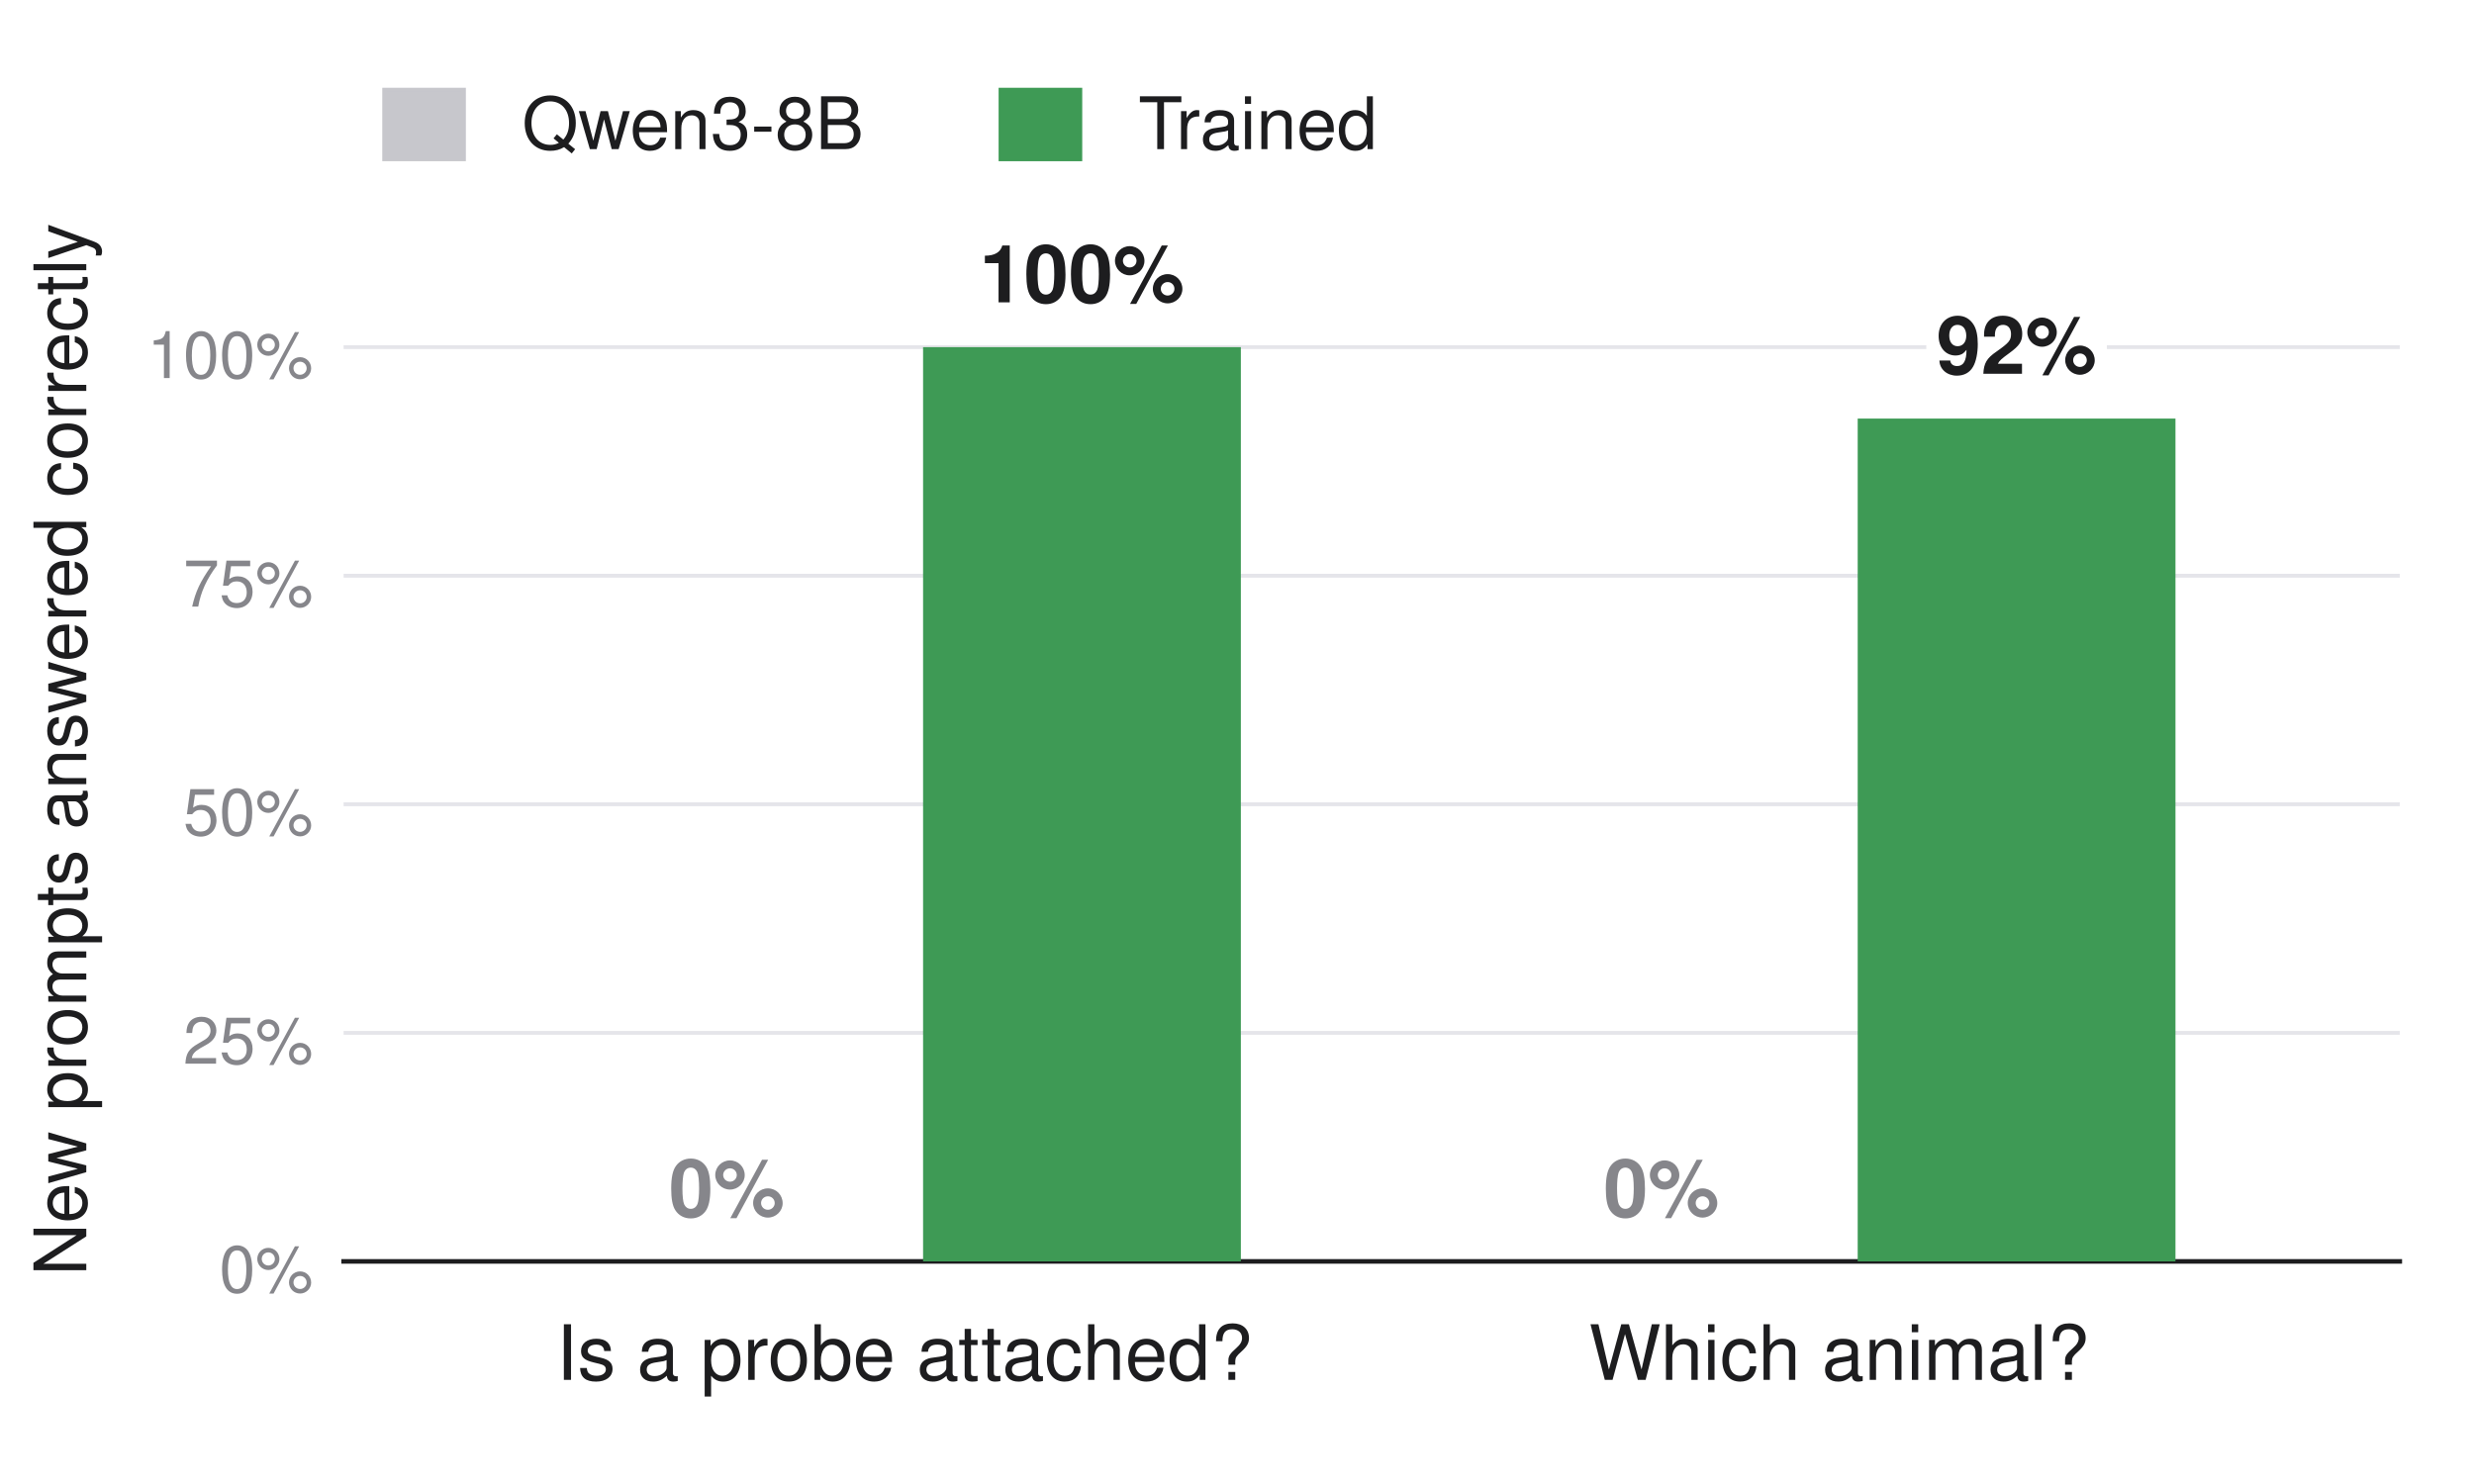
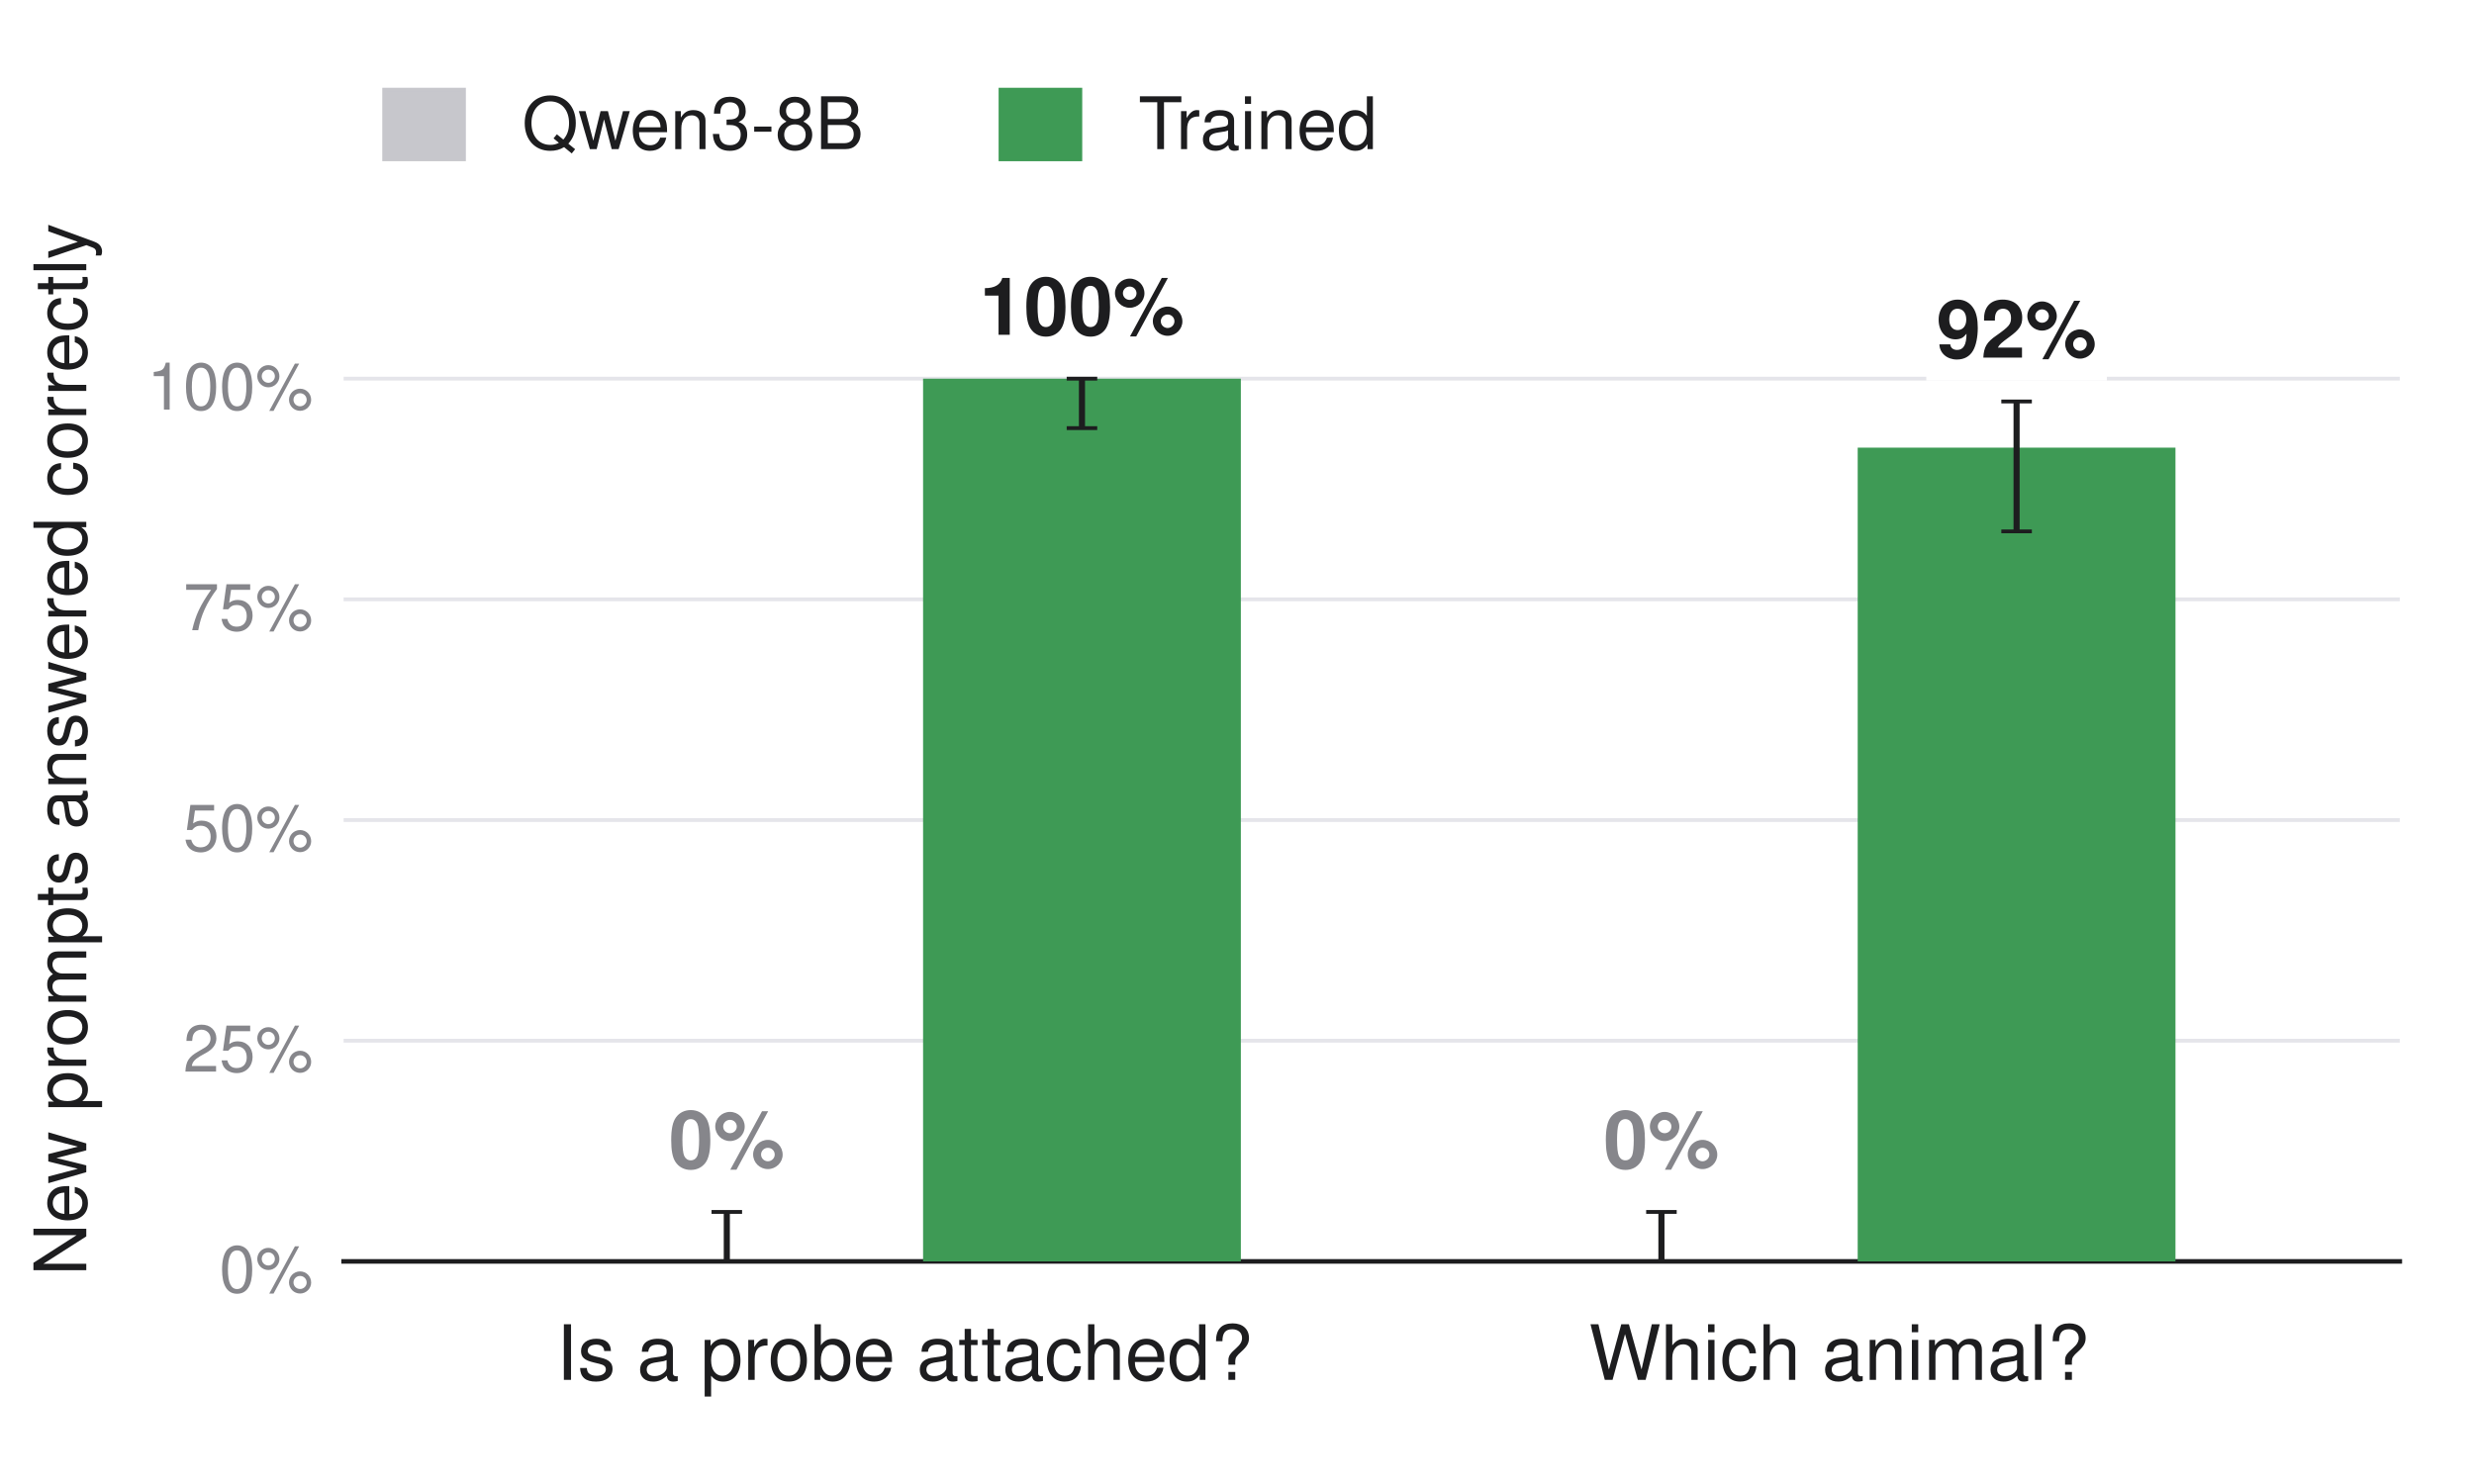
- <svg xmlns="http://www.w3.org/2000/svg" width="648pt" height="388.8pt" viewBox="0 0 648 388.8" version="1.1">
+ <svg xmlns="http://www.w3.org/2000/svg" xmlns:xlink="http://www.w3.org/1999/xlink" width="648pt" height="388.8pt" viewBox="0 0 648 388.8" version="1.1">
  <defs>
    <style type="text/css">*{stroke-linejoin: round; stroke-linecap: butt}</style>
  </defs>
  <g id="figure_1">
    <g id="patch_1">
      <path d="M 0 388.8  L 648 388.8  L 648 0  L 0 0  z " style="fill: #ffffff" />
    </g>
    <g id="axes_1">
      <g id="patch_2">
        <path d="M 90 330.48  L 628.56 330.48  L 628.56 62.208  L 90 62.208  z " style="fill: #ffffff" />
      </g>
      <g id="matplotlib.axis_1">
        <g id="xtick_1">
          <g id="line2d_1" />
          <g id="text_1">
            <text style="font-size: 20px; font-family: 'Helvetica Neue', 'Helvetica', 'Arial', 'DejaVu Sans'; text-anchor: middle; fill: #1d1d1f" x="236.88" y="361.52" transform="rotate(-0 236.88 361.52)">Is a probe attached?</text>
          </g>
        </g>
        <g id="xtick_2">
          <g id="line2d_2" />
          <g id="text_2">
            <text style="font-size: 20px; font-family: 'Helvetica Neue', 'Helvetica', 'Arial', 'DejaVu Sans'; text-anchor: middle; fill: #1d1d1f" x="481.68" y="361.52" transform="rotate(-0 481.68 361.52)">Which animal?</text>
          </g>
        </g>
      </g>
      <g id="matplotlib.axis_2">
        <g id="ytick_1">
          <g id="line2d_3">
-             <path d="M 90 330.48  L 628.56 330.48  " clip-path="url(#pb10c52a10c)" style="fill: none; stroke: #e5e5ea; stroke-linecap: square" />
+             <path d="M 90 330.48  L 628.56 330.48  " clip-path="url(#pfe5a35ebe7)" style="fill: none; stroke: #e5e5ea; stroke-linecap: square" />
          </g>
          <g id="line2d_4" />
          <g id="text_3">
            <text style="font-size: 17px; font-family: 'Helvetica Neue', 'Helvetica', 'Arial', 'DejaVu Sans'; text-anchor: end; fill: #86868b" x="82" y="338.572" transform="rotate(-0 82 338.572)">0%</text>
          </g>
        </g>
        <g id="ytick_2">
          <g id="line2d_5">
-             <path d="M 90 270.598  L 628.56 270.598  " clip-path="url(#pb10c52a10c)" style="fill: none; stroke: #e5e5ea; stroke-linecap: square" />
+             <path d="M 90 272.663  L 628.56 272.663  " clip-path="url(#pfe5a35ebe7)" style="fill: none; stroke: #e5e5ea; stroke-linecap: square" />
          </g>
          <g id="line2d_6" />
          <g id="text_4">
-             <text style="font-size: 17px; font-family: 'Helvetica Neue', 'Helvetica', 'Arial', 'DejaVu Sans'; text-anchor: end; fill: #86868b" x="82" y="278.69" transform="rotate(-0 82 278.6899)">25%</text>
+             <text style="font-size: 17px; font-family: 'Helvetica Neue', 'Helvetica', 'Arial', 'DejaVu Sans'; text-anchor: end; fill: #86868b" x="82" y="280.755" transform="rotate(-0 82 280.7548)">25%</text>
          </g>
        </g>
        <g id="ytick_3">
          <g id="line2d_7">
-             <path d="M 90 210.716  L 628.56 210.716  " clip-path="url(#pb10c52a10c)" style="fill: none; stroke: #e5e5ea; stroke-linecap: square" />
+             <path d="M 90 214.846  L 628.56 214.846  " clip-path="url(#pfe5a35ebe7)" style="fill: none; stroke: #e5e5ea; stroke-linecap: square" />
          </g>
          <g id="line2d_8" />
          <g id="text_5">
-             <text style="font-size: 17px; font-family: 'Helvetica Neue', 'Helvetica', 'Arial', 'DejaVu Sans'; text-anchor: end; fill: #86868b" x="82" y="218.808" transform="rotate(-0 82 218.8077)">50%</text>
+             <text style="font-size: 17px; font-family: 'Helvetica Neue', 'Helvetica', 'Arial', 'DejaVu Sans'; text-anchor: end; fill: #86868b" x="82" y="222.938" transform="rotate(-0 82 222.9375)">50%</text>
          </g>
        </g>
        <g id="ytick_4">
          <g id="line2d_9">
-             <path d="M 90 150.834  L 628.56 150.834  " clip-path="url(#pb10c52a10c)" style="fill: none; stroke: #e5e5ea; stroke-linecap: square" />
+             <path d="M 90 157.028  L 628.56 157.028  " clip-path="url(#pfe5a35ebe7)" style="fill: none; stroke: #e5e5ea; stroke-linecap: square" />
          </g>
          <g id="line2d_10" />
          <g id="text_6">
-             <text style="font-size: 17px; font-family: 'Helvetica Neue', 'Helvetica', 'Arial', 'DejaVu Sans'; text-anchor: end; fill: #86868b" x="82" y="158.926" transform="rotate(-0 82 158.9256)">75%</text>
+             <text style="font-size: 17px; font-family: 'Helvetica Neue', 'Helvetica', 'Arial', 'DejaVu Sans'; text-anchor: end; fill: #86868b" x="82" y="165.12" transform="rotate(-0 82 165.1203)">75%</text>
          </g>
        </g>
        <g id="ytick_5">
          <g id="line2d_11">
-             <path d="M 90 90.951  L 628.56 90.951  " clip-path="url(#pb10c52a10c)" style="fill: none; stroke: #e5e5ea; stroke-linecap: square" />
+             <path d="M 90 99.211  L 628.56 99.211  " clip-path="url(#pfe5a35ebe7)" style="fill: none; stroke: #e5e5ea; stroke-linecap: square" />
          </g>
          <g id="line2d_12" />
          <g id="text_7">
-             <text style="font-size: 17px; font-family: 'Helvetica Neue', 'Helvetica', 'Arial', 'DejaVu Sans'; text-anchor: end; fill: #86868b" x="82" y="99.043" transform="rotate(-0 82 99.04343)">100%</text>
+             <text style="font-size: 17px; font-family: 'Helvetica Neue', 'Helvetica', 'Arial', 'DejaVu Sans'; text-anchor: end; fill: #86868b" x="82" y="107.303" transform="rotate(-0 82 107.303)">100%</text>
          </g>
        </g>
        <g id="text_8">
          <text style="font-size: 19px; font-family: 'Helvetica Neue', 'Helvetica', 'Arial', 'DejaVu Sans'; text-anchor: middle; fill: #1d1d1f" x="22.6" y="196.344" transform="rotate(-90 22.60019 196.344)">New prompts answered correctly</text>
        </g>
      </g>
      <g id="patch_3">
        <path d="M 90 330.48  L 628.56 330.48  " style="fill: none; stroke: #1d1d1f; stroke-width: 1.2; stroke-linejoin: miter; stroke-linecap: square" />
      </g>
      <g id="patch_4">
-         <path d="M 148.752 330.48  L 231.984 330.48  L 231.984 330.48  L 148.752 330.48  z " clip-path="url(#pb10c52a10c)" style="fill: #c7c7cc" />
+         <path d="M 148.752 330.48  L 231.984 330.48  L 231.984 330.48  L 148.752 330.48  z " clip-path="url(#pfe5a35ebe7)" style="fill: #c7c7cc" />
      </g>
      <g id="patch_5">
-         <path d="M 241.776 330.48  L 325.008 330.48  L 325.008 90.951  L 241.776 90.951  z " clip-path="url(#pb10c52a10c)" style="fill: #3e9a55" />
+         <path d="M 241.776 330.48  L 325.008 330.48  L 325.008 99.211  L 241.776 99.211  z " clip-path="url(#pfe5a35ebe7)" style="fill: #3e9a55" />
      </g>
      <g id="patch_6">
-         <path d="M 393.552 330.48  L 476.784 330.48  L 476.784 330.48  L 393.552 330.48  z " clip-path="url(#pb10c52a10c)" style="fill: #c7c7cc" />
+         <path d="M 393.552 330.48  L 476.784 330.48  L 476.784 330.48  L 393.552 330.48  z " clip-path="url(#pfe5a35ebe7)" style="fill: #c7c7cc" />
      </g>
      <g id="patch_7">
-         <path d="M 486.576 330.48  L 569.808 330.48  L 569.808 109.665  L 486.576 109.665  z " clip-path="url(#pb10c52a10c)" style="fill: #3e9a55" />
+         <path d="M 486.576 330.48  L 569.808 330.48  L 569.808 117.279  L 486.576 117.279  z " clip-path="url(#pfe5a35ebe7)" style="fill: #3e9a55" />
+       </g>
+       <g id="LineCollection_1">
+         <path d="M 190.368 330.48  L 190.368 317.527  " clip-path="url(#pfe5a35ebe7)" style="fill: none; stroke: #1d1d1f; stroke-width: 1.6" />
+       </g>
+       <g id="line2d_13">
+         <defs>
+           <path id="mfb10d7c160" d="M 4 0  L -4 -0  " style="stroke: #1d1d1f" />
+         </defs>
+         <g clip-path="url(#pfe5a35ebe7)">
+           <use xlink:href="#mfb10d7c160" x="190.368" y="330.48" style="fill: #1f77b4; stroke: #1d1d1f" />
+         </g>
+       </g>
+       <g id="line2d_14">
+         <g clip-path="url(#pfe5a35ebe7)">
+           <use xlink:href="#mfb10d7c160" x="190.368" y="317.527" style="fill: #1f77b4; stroke: #1d1d1f" />
+         </g>
+       </g>
+       <g id="LineCollection_2">
+         <path d="M 283.392 112.164  L 283.392 99.211  " clip-path="url(#pfe5a35ebe7)" style="fill: none; stroke: #1d1d1f; stroke-width: 1.6" />
+       </g>
+       <g id="line2d_15">
+         <g clip-path="url(#pfe5a35ebe7)">
+           <use xlink:href="#mfb10d7c160" x="283.392" y="112.164" style="fill: #1f77b4; stroke: #1d1d1f" />
+         </g>
+       </g>
+       <g id="line2d_16">
+         <g clip-path="url(#pfe5a35ebe7)">
+           <use xlink:href="#mfb10d7c160" x="283.392" y="99.211" style="fill: #1f77b4; stroke: #1d1d1f" />
+         </g>
+       </g>
+       <g id="LineCollection_3">
+         <path d="M 435.168 330.48  L 435.168 317.527  " clip-path="url(#pfe5a35ebe7)" style="fill: none; stroke: #1d1d1f; stroke-width: 1.6" />
+       </g>
+       <g id="line2d_17">
+         <g clip-path="url(#pfe5a35ebe7)">
+           <use xlink:href="#mfb10d7c160" x="435.168" y="330.48" style="fill: #1f77b4; stroke: #1d1d1f" />
+         </g>
+       </g>
+       <g id="line2d_18">
+         <g clip-path="url(#pfe5a35ebe7)">
+           <use xlink:href="#mfb10d7c160" x="435.168" y="317.527" style="fill: #1f77b4; stroke: #1d1d1f" />
+         </g>
+       </g>
+       <g id="LineCollection_4">
+         <path d="M 528.192 139.216  L 528.192 105.19  " clip-path="url(#pfe5a35ebe7)" style="fill: none; stroke: #1d1d1f; stroke-width: 1.6" />
+       </g>
+       <g id="line2d_19">
+         <g clip-path="url(#pfe5a35ebe7)">
+           <use xlink:href="#mfb10d7c160" x="528.192" y="139.216" style="fill: #1f77b4; stroke: #1d1d1f" />
+         </g>
+       </g>
+       <g id="line2d_20">
+         <g clip-path="url(#pfe5a35ebe7)">
+           <use xlink:href="#mfb10d7c160" x="528.192" y="105.19" style="fill: #1f77b4; stroke: #1d1d1f" />
+         </g>
      </g>
      <g id="text_9">
        <g id="patch_8">
-           <path d="M 172.561 324.764  L 208.175 324.764  L 208.175 296.792  L 172.561 296.792  z " style="fill: #ffffff" />
+           <path d="M 172.561 312.059  L 208.175 312.059  L 208.175 284.087  L 172.561 284.087  z " style="fill: #ffffff" />
        </g>
-         <text style="font-weight: 700; font-size: 21px; font-family: 'Helvetica Neue', 'Helvetica', 'Arial', 'DejaVu Sans'; text-anchor: middle; fill: #86868b" x="190.368" y="318.737" transform="rotate(-0 190.368 318.7371)">0%</text>
+         <text style="font-weight: 700; font-size: 21px; font-family: 'Helvetica Neue', 'Helvetica', 'Arial', 'DejaVu Sans'; text-anchor: middle; fill: #86868b" x="190.368" y="306.032" transform="rotate(-0 190.368 306.0318)">0%</text>
      </g>
      <g id="text_10">
        <g id="patch_9">
-           <path d="M 253.91 85.236  L 312.874 85.236  L 312.874 57.264  L 253.91 57.264  z " style="fill: #ffffff" />
+           <path d="M 253.91 93.743  L 312.874 93.743  L 312.874 65.771  L 253.91 65.771  z " style="fill: #ffffff" />
        </g>
-         <text style="font-weight: 700; font-size: 21px; font-family: 'Helvetica Neue', 'Helvetica', 'Arial', 'DejaVu Sans'; text-anchor: middle; fill: #1d1d1f" x="283.392" y="79.209" transform="rotate(-0 283.392 79.20857)">100%</text>
+         <text style="font-weight: 700; font-size: 21px; font-family: 'Helvetica Neue', 'Helvetica', 'Arial', 'DejaVu Sans'; text-anchor: middle; fill: #1d1d1f" x="283.392" y="87.716" transform="rotate(-0 283.392 87.71597)">100%</text>
      </g>
      <g id="text_11">
        <g id="patch_10">
-           <path d="M 417.361 324.764  L 452.975 324.764  L 452.975 296.792  L 417.361 296.792  z " style="fill: #ffffff" />
+           <path d="M 417.361 312.059  L 452.975 312.059  L 452.975 284.087  L 417.361 284.087  z " style="fill: #ffffff" />
        </g>
-         <text style="font-weight: 700; font-size: 21px; font-family: 'Helvetica Neue', 'Helvetica', 'Arial', 'DejaVu Sans'; text-anchor: middle; fill: #86868b" x="435.168" y="318.737" transform="rotate(-0 435.168 318.7371)">0%</text>
+         <text style="font-weight: 700; font-size: 21px; font-family: 'Helvetica Neue', 'Helvetica', 'Arial', 'DejaVu Sans'; text-anchor: middle; fill: #86868b" x="435.168" y="306.032" transform="rotate(-0 435.168 306.0318)">0%</text>
      </g>
      <g id="text_12">
        <g id="patch_11">
-           <path d="M 504.547 103.949  L 551.837 103.949  L 551.837 75.977  L 504.547 75.977  z " style="fill: #ffffff" />
+           <path d="M 504.547 99.722  L 551.837 99.722  L 551.837 71.75  L 504.547 71.75  z " style="fill: #ffffff" />
        </g>
-         <text style="font-weight: 700; font-size: 21px; font-family: 'Helvetica Neue', 'Helvetica', 'Arial', 'DejaVu Sans'; text-anchor: middle; fill: #1d1d1f" x="528.192" y="97.922" transform="rotate(-0 528.192 97.92174)">92%</text>
+         <text style="font-weight: 700; font-size: 21px; font-family: 'Helvetica Neue', 'Helvetica', 'Arial', 'DejaVu Sans'; text-anchor: middle; fill: #1d1d1f" x="528.192" y="93.695" transform="rotate(-0 528.192 93.69516)">92%</text>
      </g>
    </g>
    <g id="legend_1">
      <g id="patch_12">
        <path d="M 100.62 41.736  L 121.52 41.736  L 121.52 23.496  L 100.62 23.496  z " style="fill: #c7c7cc; stroke: #c7c7cc; stroke-linejoin: miter" />
      </g>
      <g id="text_13">
        <text style="font-size: 19px; font-family: 'Helvetica Neue', 'Helvetica', 'Arial', 'DejaVu Sans'; text-anchor: start; fill: #1d1d1f" x="136.72" y="39.076" transform="rotate(-0 136.72 39.076)">Qwen3-8B</text>
      </g>
      <g id="patch_13">
        <path d="M 262.061 41.736  L 282.961 41.736  L 282.961 23.496  L 262.061 23.496  z " style="fill: #3e9a55; stroke: #3e9a55; stroke-linejoin: miter" />
      </g>
      <g id="text_14">
        <text style="font-size: 19px; font-family: 'Helvetica Neue', 'Helvetica', 'Arial', 'DejaVu Sans'; text-anchor: start; fill: #1d1d1f" x="298.161" y="39.076" transform="rotate(-0 298.1606 39.076)">Trained</text>
      </g>
    </g>
  </g>
  <defs>
-     <clipPath id="pb10c52a10c">
+     <clipPath id="pfe5a35ebe7">
      <rect x="90" y="62.208" width="538.56" height="268.272" />
    </clipPath>
  </defs>
</svg>
